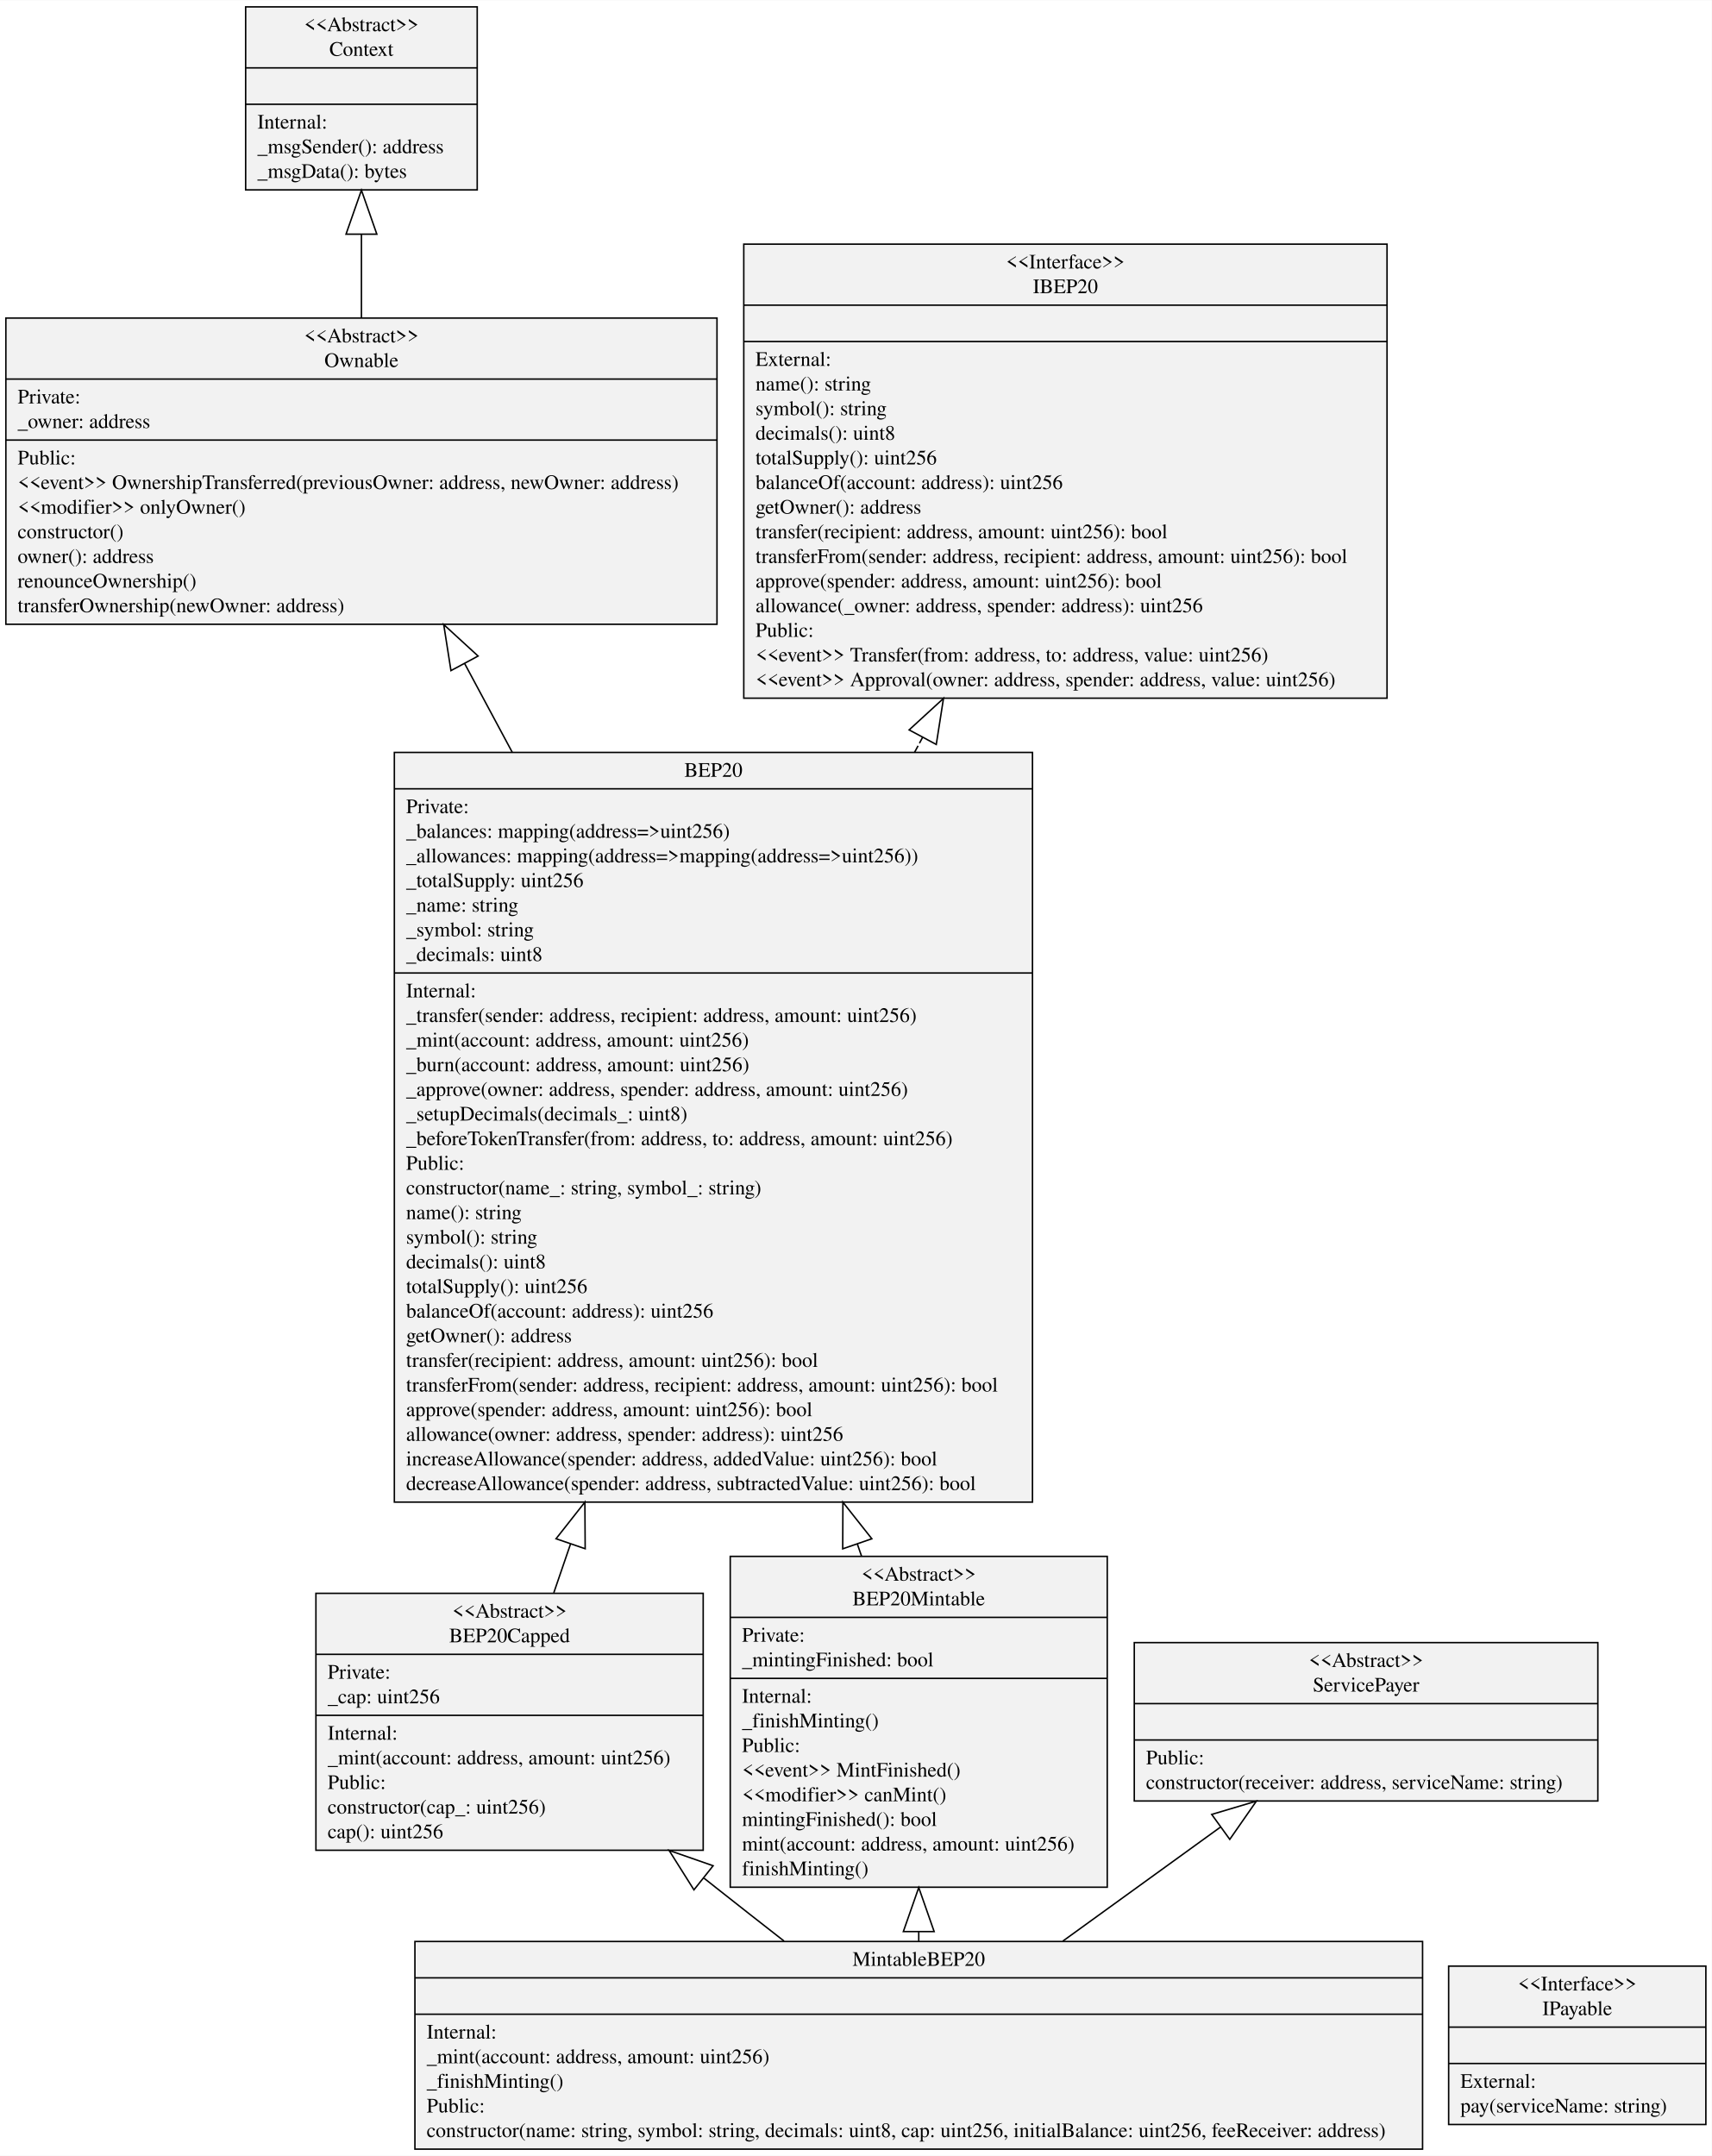
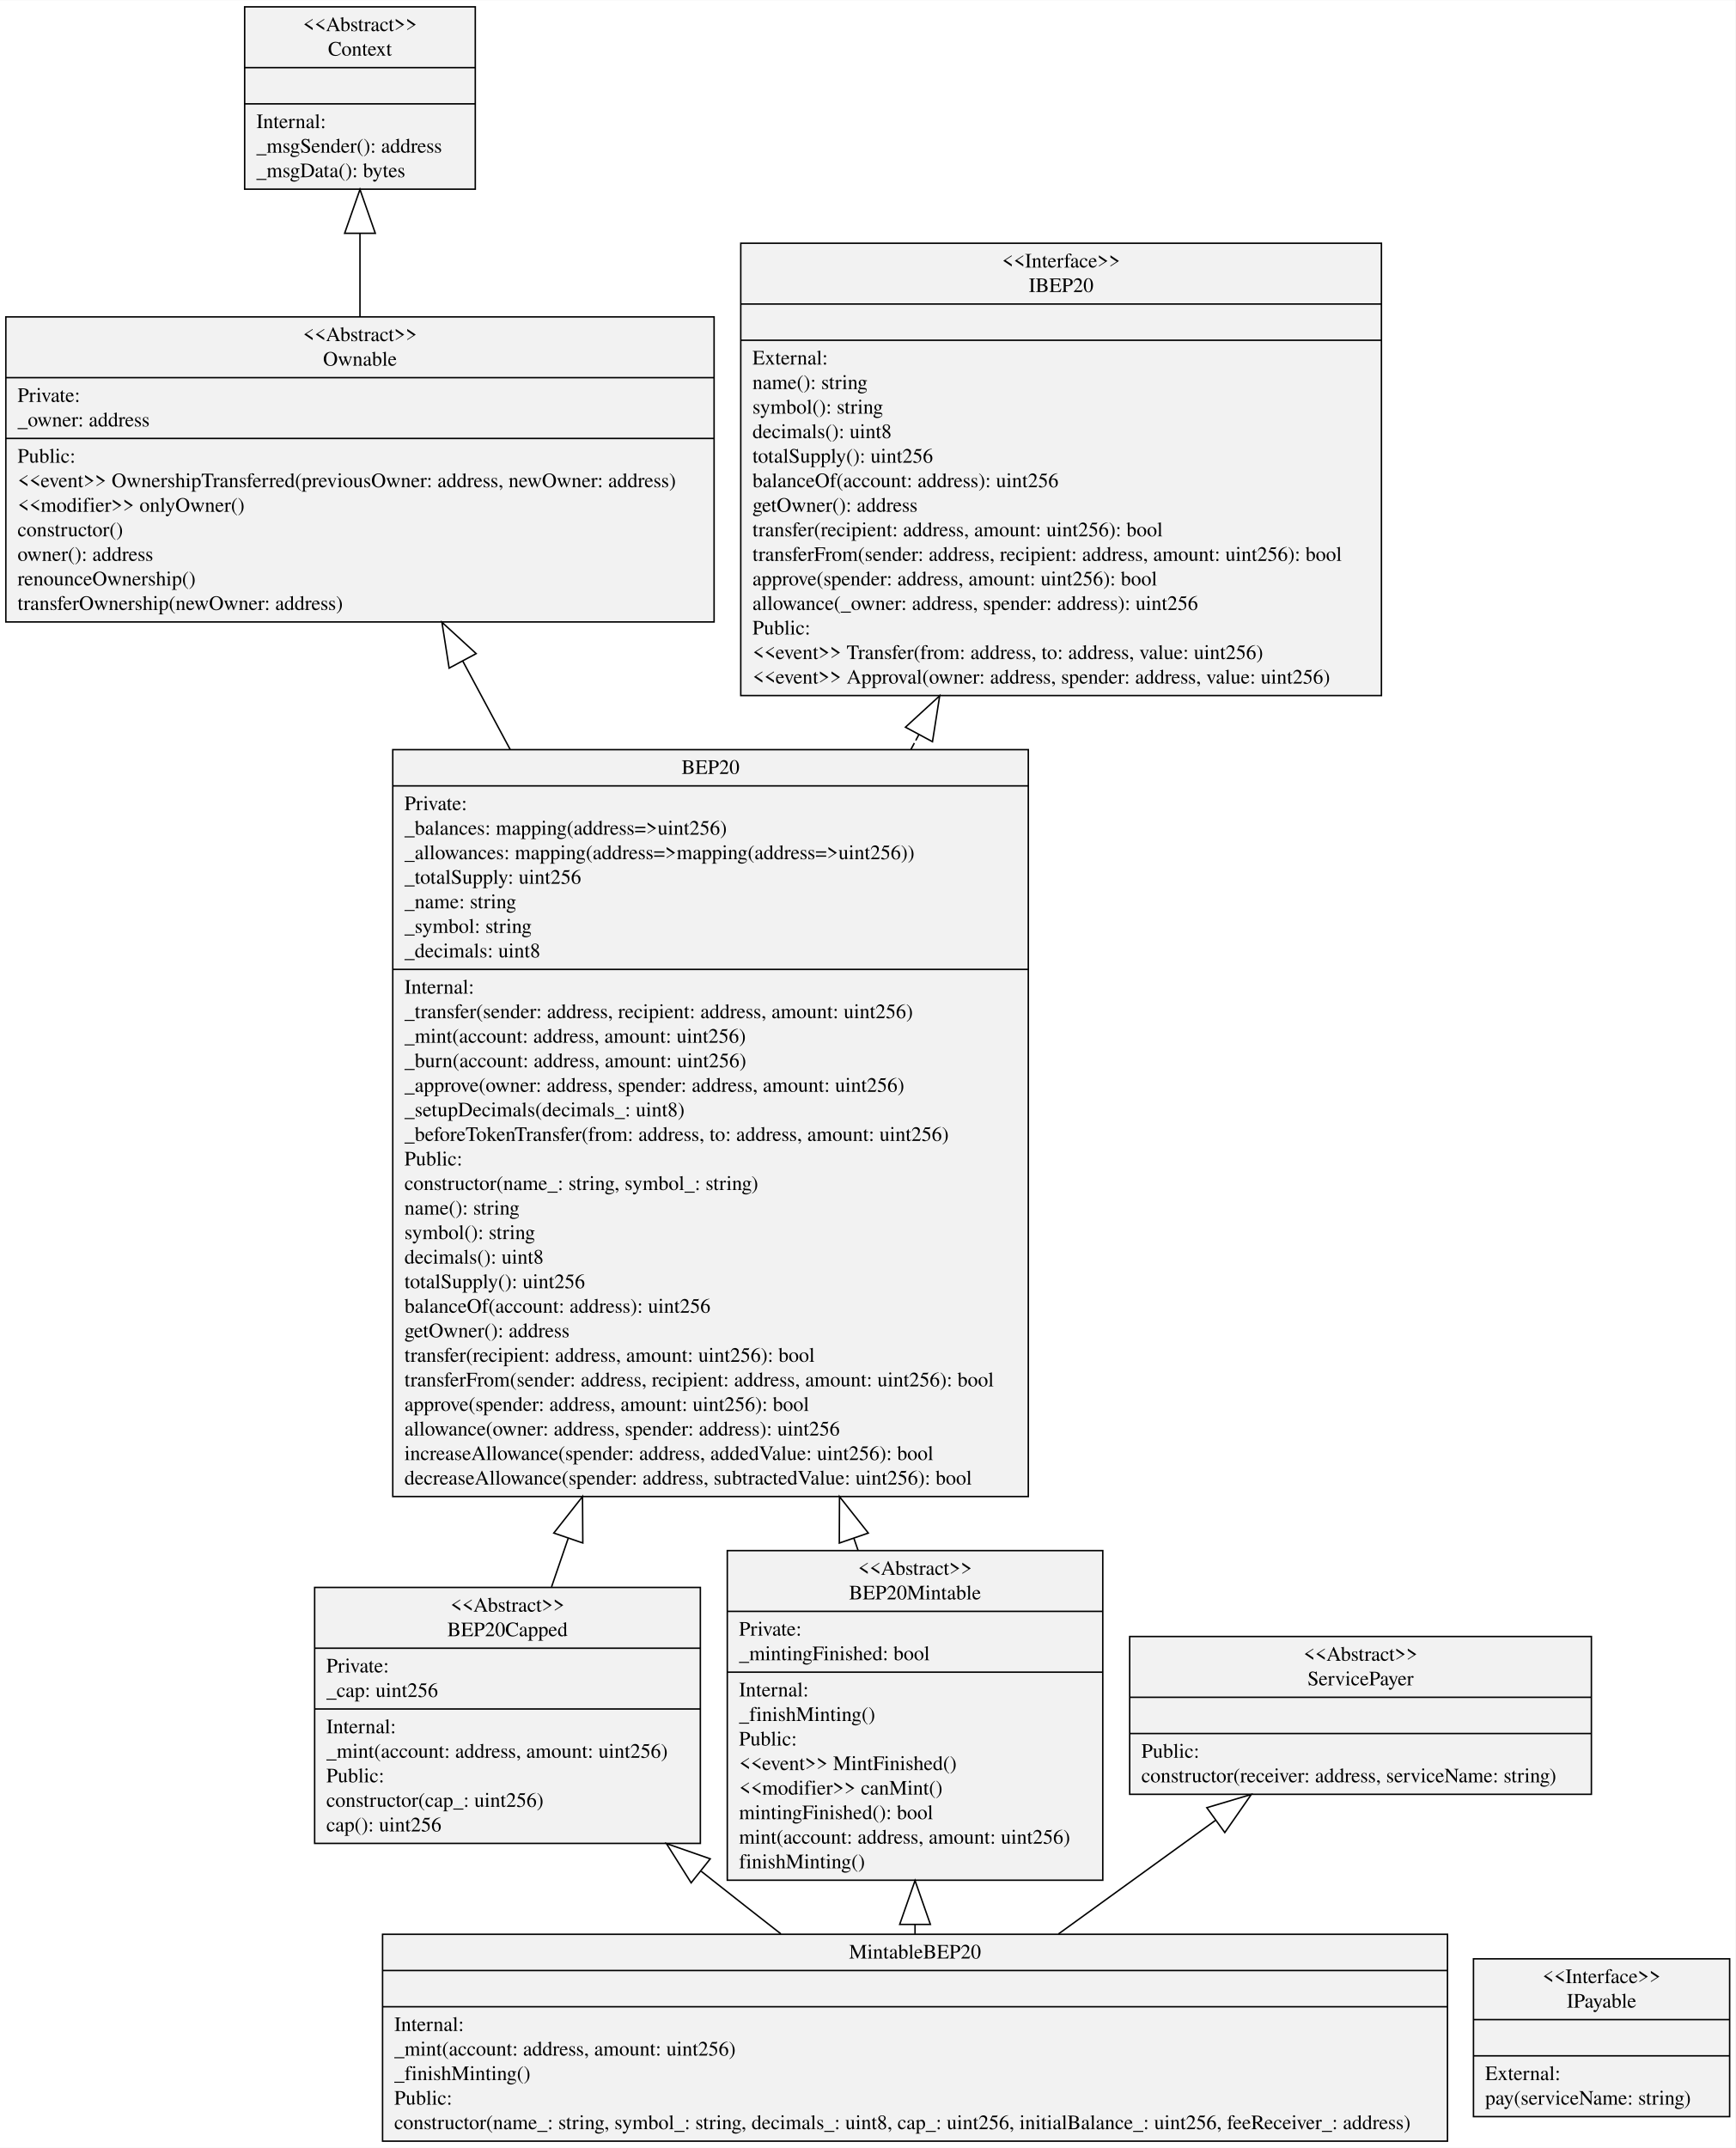
- <svg xmlns="http://www.w3.org/2000/svg" width="1167pt" height="1470pt" viewBox="0.00 0.00 1167.13 1469.80">
+ <svg xmlns="http://www.w3.org/2000/svg" width="1188pt" height="1470pt" viewBox="0.00 0.00 1188.13 1469.80">
  <g id="graph0" class="graph" transform="scale(1 1) rotate(0) translate(4 1465.8)">
-     <polygon fill="#ffffff" stroke="transparent" points="-4,4 -4,-1465.8 1163.126,-1465.8 1163.126,4 -4,4" />
+     <polygon fill="#ffffff" stroke="transparent" points="-4,4 -4,-1465.8 1184.126,-1465.8 1184.126,4 -4,4" />
    <g id="node1" class="node">
      <polygon fill="#f2f2f2" stroke="#000000" points="163.488,-1336.5 163.488,-1461.3 321.386,-1461.3 321.386,-1336.5 163.488,-1336.5" />
      <text text-anchor="middle" x="242.437" y="-1444.7" font-family="Times,serif" font-size="14.00" fill="#000000">&lt;&lt;Abstract&gt;&gt;</text>
      <text text-anchor="middle" x="242.437" y="-1427.9" font-family="Times,serif" font-size="14.00" fill="#000000">Context</text>
      <polyline fill="none" stroke="#000000" points="163.488,-1419.7 321.386,-1419.7 " />
      <text text-anchor="middle" x="242.437" y="-1403.1" font-family="Times,serif" font-size="14.00" fill="#000000"> </text>
      <polyline fill="none" stroke="#000000" points="163.488,-1394.9 321.386,-1394.9 " />
      <text text-anchor="start" x="171.488" y="-1378.3" font-family="Times,serif" font-size="14.00" fill="#000000">Internal:</text>
      <text text-anchor="start" x="171.488" y="-1361.5" font-family="Times,serif" font-size="14.00" fill="#000000">    _msgSender(): address</text>
      <text text-anchor="start" x="171.488" y="-1344.7" font-family="Times,serif" font-size="14.00" fill="#000000">    _msgData(): bytes</text>
    </g>
    <g id="node2" class="node">
      <polygon fill="#f2f2f2" stroke="#000000" points="0,-1040.3 0,-1249.1 484.874,-1249.1 484.874,-1040.3 0,-1040.3" />
      <text text-anchor="middle" x="242.437" y="-1232.5" font-family="Times,serif" font-size="14.00" fill="#000000">&lt;&lt;Abstract&gt;&gt;</text>
      <text text-anchor="middle" x="242.437" y="-1215.7" font-family="Times,serif" font-size="14.00" fill="#000000">Ownable</text>
      <polyline fill="none" stroke="#000000" points="0,-1207.5 484.874,-1207.5 " />
      <text text-anchor="start" x="8" y="-1190.9" font-family="Times,serif" font-size="14.00" fill="#000000">Private:</text>
      <text text-anchor="start" x="8" y="-1174.1" font-family="Times,serif" font-size="14.00" fill="#000000">   _owner: address</text>
      <polyline fill="none" stroke="#000000" points="0,-1165.9 484.874,-1165.9 " />
      <text text-anchor="start" x="8" y="-1149.3" font-family="Times,serif" font-size="14.00" fill="#000000">Public:</text>
      <text text-anchor="start" x="8" y="-1132.5" font-family="Times,serif" font-size="14.00" fill="#000000">    &lt;&lt;event&gt;&gt; OwnershipTransferred(previousOwner: address, newOwner: address)</text>
      <text text-anchor="start" x="8" y="-1115.7" font-family="Times,serif" font-size="14.00" fill="#000000">    &lt;&lt;modifier&gt;&gt; onlyOwner()</text>
      <text text-anchor="start" x="8" y="-1098.9" font-family="Times,serif" font-size="14.00" fill="#000000">    constructor()</text>
      <text text-anchor="start" x="8" y="-1082.1" font-family="Times,serif" font-size="14.00" fill="#000000">    owner(): address</text>
      <text text-anchor="start" x="8" y="-1065.3" font-family="Times,serif" font-size="14.00" fill="#000000">    renounceOwnership()</text>
      <text text-anchor="start" x="8" y="-1048.5" font-family="Times,serif" font-size="14.00" fill="#000000">    transferOwnership(newOwner: address)</text>
    </g>
    <g id="edge1" class="edge">
      <path fill="none" stroke="#000000" d="M242.437,-1249.193C242.437,-1268.026 242.437,-1287.544 242.437,-1306.019" />
      <polygon fill="none" stroke="#000000" points="231.937,-1306.303 242.437,-1336.303 252.937,-1306.304 231.937,-1306.303" />
    </g>
    <g id="node3" class="node">
      <polygon fill="#f2f2f2" stroke="#000000" points="503.137,-989.9 503.137,-1299.5 941.737,-1299.5 941.737,-989.9 503.137,-989.9" />
      <text text-anchor="middle" x="722.437" y="-1282.9" font-family="Times,serif" font-size="14.00" fill="#000000">&lt;&lt;Interface&gt;&gt;</text>
      <text text-anchor="middle" x="722.437" y="-1266.1" font-family="Times,serif" font-size="14.00" fill="#000000">IBEP20</text>
      <polyline fill="none" stroke="#000000" points="503.137,-1257.9 941.737,-1257.9 " />
      <text text-anchor="middle" x="722.437" y="-1241.3" font-family="Times,serif" font-size="14.00" fill="#000000"> </text>
      <polyline fill="none" stroke="#000000" points="503.137,-1233.1 941.737,-1233.1 " />
      <text text-anchor="start" x="511.137" y="-1216.5" font-family="Times,serif" font-size="14.00" fill="#000000">External:</text>
      <text text-anchor="start" x="511.137" y="-1199.7" font-family="Times,serif" font-size="14.00" fill="#000000">     name(): string</text>
      <text text-anchor="start" x="511.137" y="-1182.9" font-family="Times,serif" font-size="14.00" fill="#000000">     symbol(): string</text>
      <text text-anchor="start" x="511.137" y="-1166.1" font-family="Times,serif" font-size="14.00" fill="#000000">     decimals(): uint8</text>
      <text text-anchor="start" x="511.137" y="-1149.3" font-family="Times,serif" font-size="14.00" fill="#000000">     totalSupply(): uint256</text>
      <text text-anchor="start" x="511.137" y="-1132.5" font-family="Times,serif" font-size="14.00" fill="#000000">     balanceOf(account: address): uint256</text>
      <text text-anchor="start" x="511.137" y="-1115.7" font-family="Times,serif" font-size="14.00" fill="#000000">     getOwner(): address</text>
      <text text-anchor="start" x="511.137" y="-1098.9" font-family="Times,serif" font-size="14.00" fill="#000000">     transfer(recipient: address, amount: uint256): bool</text>
      <text text-anchor="start" x="511.137" y="-1082.1" font-family="Times,serif" font-size="14.00" fill="#000000">     transferFrom(sender: address, recipient: address, amount: uint256): bool</text>
      <text text-anchor="start" x="511.137" y="-1065.3" font-family="Times,serif" font-size="14.00" fill="#000000">     approve(spender: address, amount: uint256): bool</text>
      <text text-anchor="start" x="511.137" y="-1048.5" font-family="Times,serif" font-size="14.00" fill="#000000">     allowance(_owner: address, spender: address): uint256</text>
      <text text-anchor="start" x="511.137" y="-1031.7" font-family="Times,serif" font-size="14.00" fill="#000000">Public:</text>
      <text text-anchor="start" x="511.137" y="-1014.9" font-family="Times,serif" font-size="14.00" fill="#000000">    &lt;&lt;event&gt;&gt; Transfer(from: address, to: address, value: uint256)</text>
      <text text-anchor="start" x="511.137" y="-998.1" font-family="Times,serif" font-size="14.00" fill="#000000">    &lt;&lt;event&gt;&gt; Approval(owner: address, spender: address, value: uint256)</text>
    </g>
    <g id="node4" class="node">
      <polygon fill="#f2f2f2" stroke="#000000" points="264.887,-441.7 264.887,-952.9 699.987,-952.9 699.987,-441.7 264.887,-441.7" />
      <text text-anchor="middle" x="482.437" y="-936.3" font-family="Times,serif" font-size="14.00" fill="#000000">BEP20</text>
      <polyline fill="none" stroke="#000000" points="264.887,-928.1 699.987,-928.1 " />
      <text text-anchor="start" x="272.887" y="-911.5" font-family="Times,serif" font-size="14.00" fill="#000000">Private:</text>
      <text text-anchor="start" x="272.887" y="-894.7" font-family="Times,serif" font-size="14.00" fill="#000000">   _balances: mapping(address=&gt;uint256)</text>
      <text text-anchor="start" x="272.887" y="-877.9" font-family="Times,serif" font-size="14.00" fill="#000000">   _allowances: mapping(address=&gt;mapping(address=&gt;uint256))</text>
      <text text-anchor="start" x="272.887" y="-861.1" font-family="Times,serif" font-size="14.00" fill="#000000">   _totalSupply: uint256</text>
      <text text-anchor="start" x="272.887" y="-844.3" font-family="Times,serif" font-size="14.00" fill="#000000">   _name: string</text>
      <text text-anchor="start" x="272.887" y="-827.5" font-family="Times,serif" font-size="14.00" fill="#000000">   _symbol: string</text>
      <text text-anchor="start" x="272.887" y="-810.7" font-family="Times,serif" font-size="14.00" fill="#000000">   _decimals: uint8</text>
      <polyline fill="none" stroke="#000000" points="264.887,-802.5 699.987,-802.5 " />
      <text text-anchor="start" x="272.887" y="-785.9" font-family="Times,serif" font-size="14.00" fill="#000000">Internal:</text>
      <text text-anchor="start" x="272.887" y="-769.1" font-family="Times,serif" font-size="14.00" fill="#000000">    _transfer(sender: address, recipient: address, amount: uint256)</text>
      <text text-anchor="start" x="272.887" y="-752.3" font-family="Times,serif" font-size="14.00" fill="#000000">    _mint(account: address, amount: uint256)</text>
      <text text-anchor="start" x="272.887" y="-735.5" font-family="Times,serif" font-size="14.00" fill="#000000">    _burn(account: address, amount: uint256)</text>
      <text text-anchor="start" x="272.887" y="-718.7" font-family="Times,serif" font-size="14.00" fill="#000000">    _approve(owner: address, spender: address, amount: uint256)</text>
      <text text-anchor="start" x="272.887" y="-701.9" font-family="Times,serif" font-size="14.00" fill="#000000">    _setupDecimals(decimals_: uint8)</text>
      <text text-anchor="start" x="272.887" y="-685.1" font-family="Times,serif" font-size="14.00" fill="#000000">    _beforeTokenTransfer(from: address, to: address, amount: uint256)</text>
      <text text-anchor="start" x="272.887" y="-668.3" font-family="Times,serif" font-size="14.00" fill="#000000">Public:</text>
      <text text-anchor="start" x="272.887" y="-651.5" font-family="Times,serif" font-size="14.00" fill="#000000">    constructor(name_: string, symbol_: string)</text>
      <text text-anchor="start" x="272.887" y="-634.7" font-family="Times,serif" font-size="14.00" fill="#000000">    name(): string</text>
      <text text-anchor="start" x="272.887" y="-617.9" font-family="Times,serif" font-size="14.00" fill="#000000">    symbol(): string</text>
      <text text-anchor="start" x="272.887" y="-601.1" font-family="Times,serif" font-size="14.00" fill="#000000">    decimals(): uint8</text>
      <text text-anchor="start" x="272.887" y="-584.3" font-family="Times,serif" font-size="14.00" fill="#000000">    totalSupply(): uint256</text>
      <text text-anchor="start" x="272.887" y="-567.5" font-family="Times,serif" font-size="14.00" fill="#000000">    balanceOf(account: address): uint256</text>
      <text text-anchor="start" x="272.887" y="-550.7" font-family="Times,serif" font-size="14.00" fill="#000000">    getOwner(): address</text>
      <text text-anchor="start" x="272.887" y="-533.9" font-family="Times,serif" font-size="14.00" fill="#000000">    transfer(recipient: address, amount: uint256): bool</text>
      <text text-anchor="start" x="272.887" y="-517.1" font-family="Times,serif" font-size="14.00" fill="#000000">    transferFrom(sender: address, recipient: address, amount: uint256): bool</text>
      <text text-anchor="start" x="272.887" y="-500.3" font-family="Times,serif" font-size="14.00" fill="#000000">    approve(spender: address, amount: uint256): bool</text>
      <text text-anchor="start" x="272.887" y="-483.5" font-family="Times,serif" font-size="14.00" fill="#000000">    allowance(owner: address, spender: address): uint256</text>
      <text text-anchor="start" x="272.887" y="-466.7" font-family="Times,serif" font-size="14.00" fill="#000000">    increaseAllowance(spender: address, addedValue: uint256): bool</text>
      <text text-anchor="start" x="272.887" y="-449.9" font-family="Times,serif" font-size="14.00" fill="#000000">    decreaseAllowance(spender: address, subtractedValue: uint256): bool</text>
    </g>
    <g id="edge2" class="edge">
      <path fill="none" stroke="#000000" d="M345.263,-953.015C334.094,-973.836 323.127,-994.28 312.762,-1013.603" />
      <polygon fill="none" stroke="#000000" points="303.477,-1008.7 298.548,-1040.1 321.982,-1018.627 303.477,-1008.7" />
    </g>
    <g id="edge3" class="edge">
      <path fill="none" stroke="#000000" stroke-dasharray="5,2" d="M619.611,-953.015C621.434,-956.414 623.252,-959.803 625.063,-963.178" />
      <polygon fill="none" stroke="#000000" points="615.878,-968.269 639.312,-989.742 634.384,-958.342 615.878,-968.269" />
    </g>
    <g id="node5" class="node">
      <polygon fill="#f2f2f2" stroke="#000000" points="211.405,-204.3 211.405,-379.5 475.469,-379.5 475.469,-204.3 211.405,-204.3" />
      <text text-anchor="middle" x="343.437" y="-362.9" font-family="Times,serif" font-size="14.00" fill="#000000">&lt;&lt;Abstract&gt;&gt;</text>
      <text text-anchor="middle" x="343.437" y="-346.1" font-family="Times,serif" font-size="14.00" fill="#000000">BEP20Capped</text>
      <polyline fill="none" stroke="#000000" points="211.405,-337.9 475.469,-337.9 " />
      <text text-anchor="start" x="219.405" y="-321.3" font-family="Times,serif" font-size="14.00" fill="#000000">Private:</text>
      <text text-anchor="start" x="219.405" y="-304.5" font-family="Times,serif" font-size="14.00" fill="#000000">   _cap: uint256</text>
      <polyline fill="none" stroke="#000000" points="211.405,-296.3 475.469,-296.3 " />
      <text text-anchor="start" x="219.405" y="-279.7" font-family="Times,serif" font-size="14.00" fill="#000000">Internal:</text>
      <text text-anchor="start" x="219.405" y="-262.9" font-family="Times,serif" font-size="14.00" fill="#000000">    _mint(account: address, amount: uint256)</text>
      <text text-anchor="start" x="219.405" y="-246.1" font-family="Times,serif" font-size="14.00" fill="#000000">Public:</text>
      <text text-anchor="start" x="219.405" y="-229.3" font-family="Times,serif" font-size="14.00" fill="#000000">    constructor(cap_: uint256)</text>
      <text text-anchor="start" x="219.405" y="-212.5" font-family="Times,serif" font-size="14.00" fill="#000000">    cap(): uint256</text>
    </g>
    <g id="edge4" class="edge">
      <path fill="none" stroke="#000000" d="M373.598,-379.866C377.207,-390.393 381.028,-401.536 384.995,-413.105" />
      <polygon fill="none" stroke="#000000" points="375.133,-416.716 394.795,-441.688 394.997,-409.905 375.133,-416.716" />
    </g>
    <g id="node6" class="node">
      <polygon fill="#f2f2f2" stroke="#000000" points="493.905,-179.1 493.905,-404.7 750.969,-404.7 750.969,-179.1 493.905,-179.1" />
      <text text-anchor="middle" x="622.437" y="-388.1" font-family="Times,serif" font-size="14.00" fill="#000000">&lt;&lt;Abstract&gt;&gt;</text>
      <text text-anchor="middle" x="622.437" y="-371.3" font-family="Times,serif" font-size="14.00" fill="#000000">BEP20Mintable</text>
      <polyline fill="none" stroke="#000000" points="493.905,-363.1 750.969,-363.1 " />
      <text text-anchor="start" x="501.905" y="-346.5" font-family="Times,serif" font-size="14.00" fill="#000000">Private:</text>
      <text text-anchor="start" x="501.905" y="-329.7" font-family="Times,serif" font-size="14.00" fill="#000000">   _mintingFinished: bool</text>
      <polyline fill="none" stroke="#000000" points="493.905,-321.5 750.969,-321.5 " />
      <text text-anchor="start" x="501.905" y="-304.9" font-family="Times,serif" font-size="14.00" fill="#000000">Internal:</text>
      <text text-anchor="start" x="501.905" y="-288.1" font-family="Times,serif" font-size="14.00" fill="#000000">    _finishMinting()</text>
      <text text-anchor="start" x="501.905" y="-271.3" font-family="Times,serif" font-size="14.00" fill="#000000">Public:</text>
      <text text-anchor="start" x="501.905" y="-254.5" font-family="Times,serif" font-size="14.00" fill="#000000">    &lt;&lt;event&gt;&gt; MintFinished()</text>
      <text text-anchor="start" x="501.905" y="-237.7" font-family="Times,serif" font-size="14.00" fill="#000000">    &lt;&lt;modifier&gt;&gt; canMint()</text>
      <text text-anchor="start" x="501.905" y="-220.9" font-family="Times,serif" font-size="14.00" fill="#000000">    mintingFinished(): bool</text>
      <text text-anchor="start" x="501.905" y="-204.1" font-family="Times,serif" font-size="14.00" fill="#000000">    mint(account: address, amount: uint256)</text>
      <text text-anchor="start" x="501.905" y="-187.3" font-family="Times,serif" font-size="14.00" fill="#000000">    finishMinting()</text>
    </g>
    <g id="edge5" class="edge">
      <path fill="none" stroke="#000000" d="M583.439,-404.827C582.482,-407.599 581.514,-410.401 580.538,-413.227" />
      <polygon fill="none" stroke="#000000" points="570.594,-409.855 570.726,-441.639 590.444,-416.71 570.594,-409.855" />
    </g>
    <g id="node7" class="node">
-       <polygon fill="#f2f2f2" stroke="#000000" points="983.748,-17.3 983.748,-125.3 1159.126,-125.3 1159.126,-17.3 983.748,-17.3" />
-       <text text-anchor="middle" x="1071.437" y="-108.7" font-family="Times,serif" font-size="14.00" fill="#000000">&lt;&lt;Interface&gt;&gt;</text>
-       <text text-anchor="middle" x="1071.437" y="-91.9" font-family="Times,serif" font-size="14.00" fill="#000000">IPayable</text>
-       <polyline fill="none" stroke="#000000" points="983.748,-83.7 1159.126,-83.7 " />
-       <text text-anchor="middle" x="1071.437" y="-67.1" font-family="Times,serif" font-size="14.00" fill="#000000"> </text>
-       <polyline fill="none" stroke="#000000" points="983.748,-58.9 1159.126,-58.9 " />
-       <text text-anchor="start" x="991.748" y="-42.3" font-family="Times,serif" font-size="14.00" fill="#000000">External:</text>
-       <text text-anchor="start" x="991.748" y="-25.5" font-family="Times,serif" font-size="14.00" fill="#000000">     pay(serviceName: string)</text>
+       <polygon fill="#f2f2f2" stroke="#000000" points="1004.748,-17.3 1004.748,-125.3 1180.126,-125.3 1180.126,-17.3 1004.748,-17.3" />
+       <text text-anchor="middle" x="1092.437" y="-108.7" font-family="Times,serif" font-size="14.00" fill="#000000">&lt;&lt;Interface&gt;&gt;</text>
+       <text text-anchor="middle" x="1092.437" y="-91.9" font-family="Times,serif" font-size="14.00" fill="#000000">IPayable</text>
+       <polyline fill="none" stroke="#000000" points="1004.748,-83.7 1180.126,-83.7 " />
+       <text text-anchor="middle" x="1092.437" y="-67.1" font-family="Times,serif" font-size="14.00" fill="#000000"> </text>
+       <polyline fill="none" stroke="#000000" points="1004.748,-58.9 1180.126,-58.9 " />
+       <text text-anchor="start" x="1012.748" y="-42.3" font-family="Times,serif" font-size="14.00" fill="#000000">External:</text>
+       <text text-anchor="start" x="1012.748" y="-25.5" font-family="Times,serif" font-size="14.00" fill="#000000">     pay(serviceName: string)</text>
    </g>
    <g id="node8" class="node">
      <polygon fill="#f2f2f2" stroke="#000000" points="769.397,-237.9 769.397,-345.9 1085.477,-345.9 1085.477,-237.9 769.397,-237.9" />
      <text text-anchor="middle" x="927.437" y="-329.3" font-family="Times,serif" font-size="14.00" fill="#000000">&lt;&lt;Abstract&gt;&gt;</text>
      <text text-anchor="middle" x="927.437" y="-312.5" font-family="Times,serif" font-size="14.00" fill="#000000">ServicePayer</text>
      <polyline fill="none" stroke="#000000" points="769.397,-304.3 1085.477,-304.3 " />
      <text text-anchor="middle" x="927.437" y="-287.7" font-family="Times,serif" font-size="14.00" fill="#000000"> </text>
      <polyline fill="none" stroke="#000000" points="769.397,-279.5 1085.477,-279.5 " />
      <text text-anchor="start" x="777.397" y="-262.9" font-family="Times,serif" font-size="14.00" fill="#000000">Public:</text>
      <text text-anchor="start" x="777.397" y="-246.1" font-family="Times,serif" font-size="14.00" fill="#000000">    constructor(receiver: address, serviceName: string)</text>
    </g>
    <g id="node9" class="node">
-       <polygon fill="#f2f2f2" stroke="#000000" points="278.907,-.5 278.907,-142.1 965.967,-142.1 965.967,-.5 278.907,-.5" />
+       <polygon fill="#f2f2f2" stroke="#000000" points="257.907,-.5 257.907,-142.1 986.967,-142.1 986.967,-.5 257.907,-.5" />
      <text text-anchor="middle" x="622.437" y="-125.5" font-family="Times,serif" font-size="14.00" fill="#000000">MintableBEP20</text>
-       <polyline fill="none" stroke="#000000" points="278.907,-117.3 965.967,-117.3 " />
+       <polyline fill="none" stroke="#000000" points="257.907,-117.3 986.967,-117.3 " />
      <text text-anchor="middle" x="622.437" y="-100.7" font-family="Times,serif" font-size="14.00" fill="#000000"> </text>
-       <polyline fill="none" stroke="#000000" points="278.907,-92.5 965.967,-92.5 " />
-       <text text-anchor="start" x="286.907" y="-75.9" font-family="Times,serif" font-size="14.00" fill="#000000">Internal:</text>
-       <text text-anchor="start" x="286.907" y="-59.1" font-family="Times,serif" font-size="14.00" fill="#000000">    _mint(account: address, amount: uint256)</text>
-       <text text-anchor="start" x="286.907" y="-42.3" font-family="Times,serif" font-size="14.00" fill="#000000">    _finishMinting()</text>
-       <text text-anchor="start" x="286.907" y="-25.5" font-family="Times,serif" font-size="14.00" fill="#000000">Public:</text>
-       <text text-anchor="start" x="286.907" y="-8.7" font-family="Times,serif" font-size="14.00" fill="#000000">    constructor(name: string, symbol: string, decimals: uint8, cap: uint256, initialBalance: uint256, feeReceiver: address)</text>
+       <polyline fill="none" stroke="#000000" points="257.907,-92.5 986.967,-92.5 " />
+       <text text-anchor="start" x="265.907" y="-75.9" font-family="Times,serif" font-size="14.00" fill="#000000">Internal:</text>
+       <text text-anchor="start" x="265.907" y="-59.1" font-family="Times,serif" font-size="14.00" fill="#000000">    _mint(account: address, amount: uint256)</text>
+       <text text-anchor="start" x="265.907" y="-42.3" font-family="Times,serif" font-size="14.00" fill="#000000">    _finishMinting()</text>
+       <text text-anchor="start" x="265.907" y="-25.5" font-family="Times,serif" font-size="14.00" fill="#000000">Public:</text>
+       <text text-anchor="start" x="265.907" y="-8.7" font-family="Times,serif" font-size="14.00" fill="#000000">    constructor(name_: string, symbol_: string, decimals_: uint8, cap_: uint256, initialBalance_: uint256, feeReceiver_: address)</text>
    </g>
    <g id="edge6" class="edge">
      <path fill="none" stroke="#000000" d="M530.601,-142.376C515.157,-154.423 499.317,-166.838 484.437,-178.6 481.656,-180.798 478.846,-183.023 476.015,-185.268" />
      <polygon fill="none" stroke="#000000" points="469.159,-177.305 452.222,-204.2 482.235,-193.737 469.159,-177.305" />
    </g>
    <g id="edge7" class="edge">
      <path fill="none" stroke="#000000" d="M622.437,-142.314C622.437,-144.418 622.437,-146.545 622.437,-148.69" />
      <polygon fill="none" stroke="#000000" points="611.937,-148.861 622.437,-178.861 632.937,-148.861 611.937,-148.861" />
    </g>
    <g id="edge8" class="edge">
      <path fill="none" stroke="#000000" d="M720.62,-142.314C755.008,-167.186 793.635,-195.124 828.116,-220.064" />
      <polygon fill="none" stroke="#000000" points="822.199,-228.742 852.661,-237.816 834.506,-211.726 822.199,-228.742" />
    </g>
  </g>
</svg>
